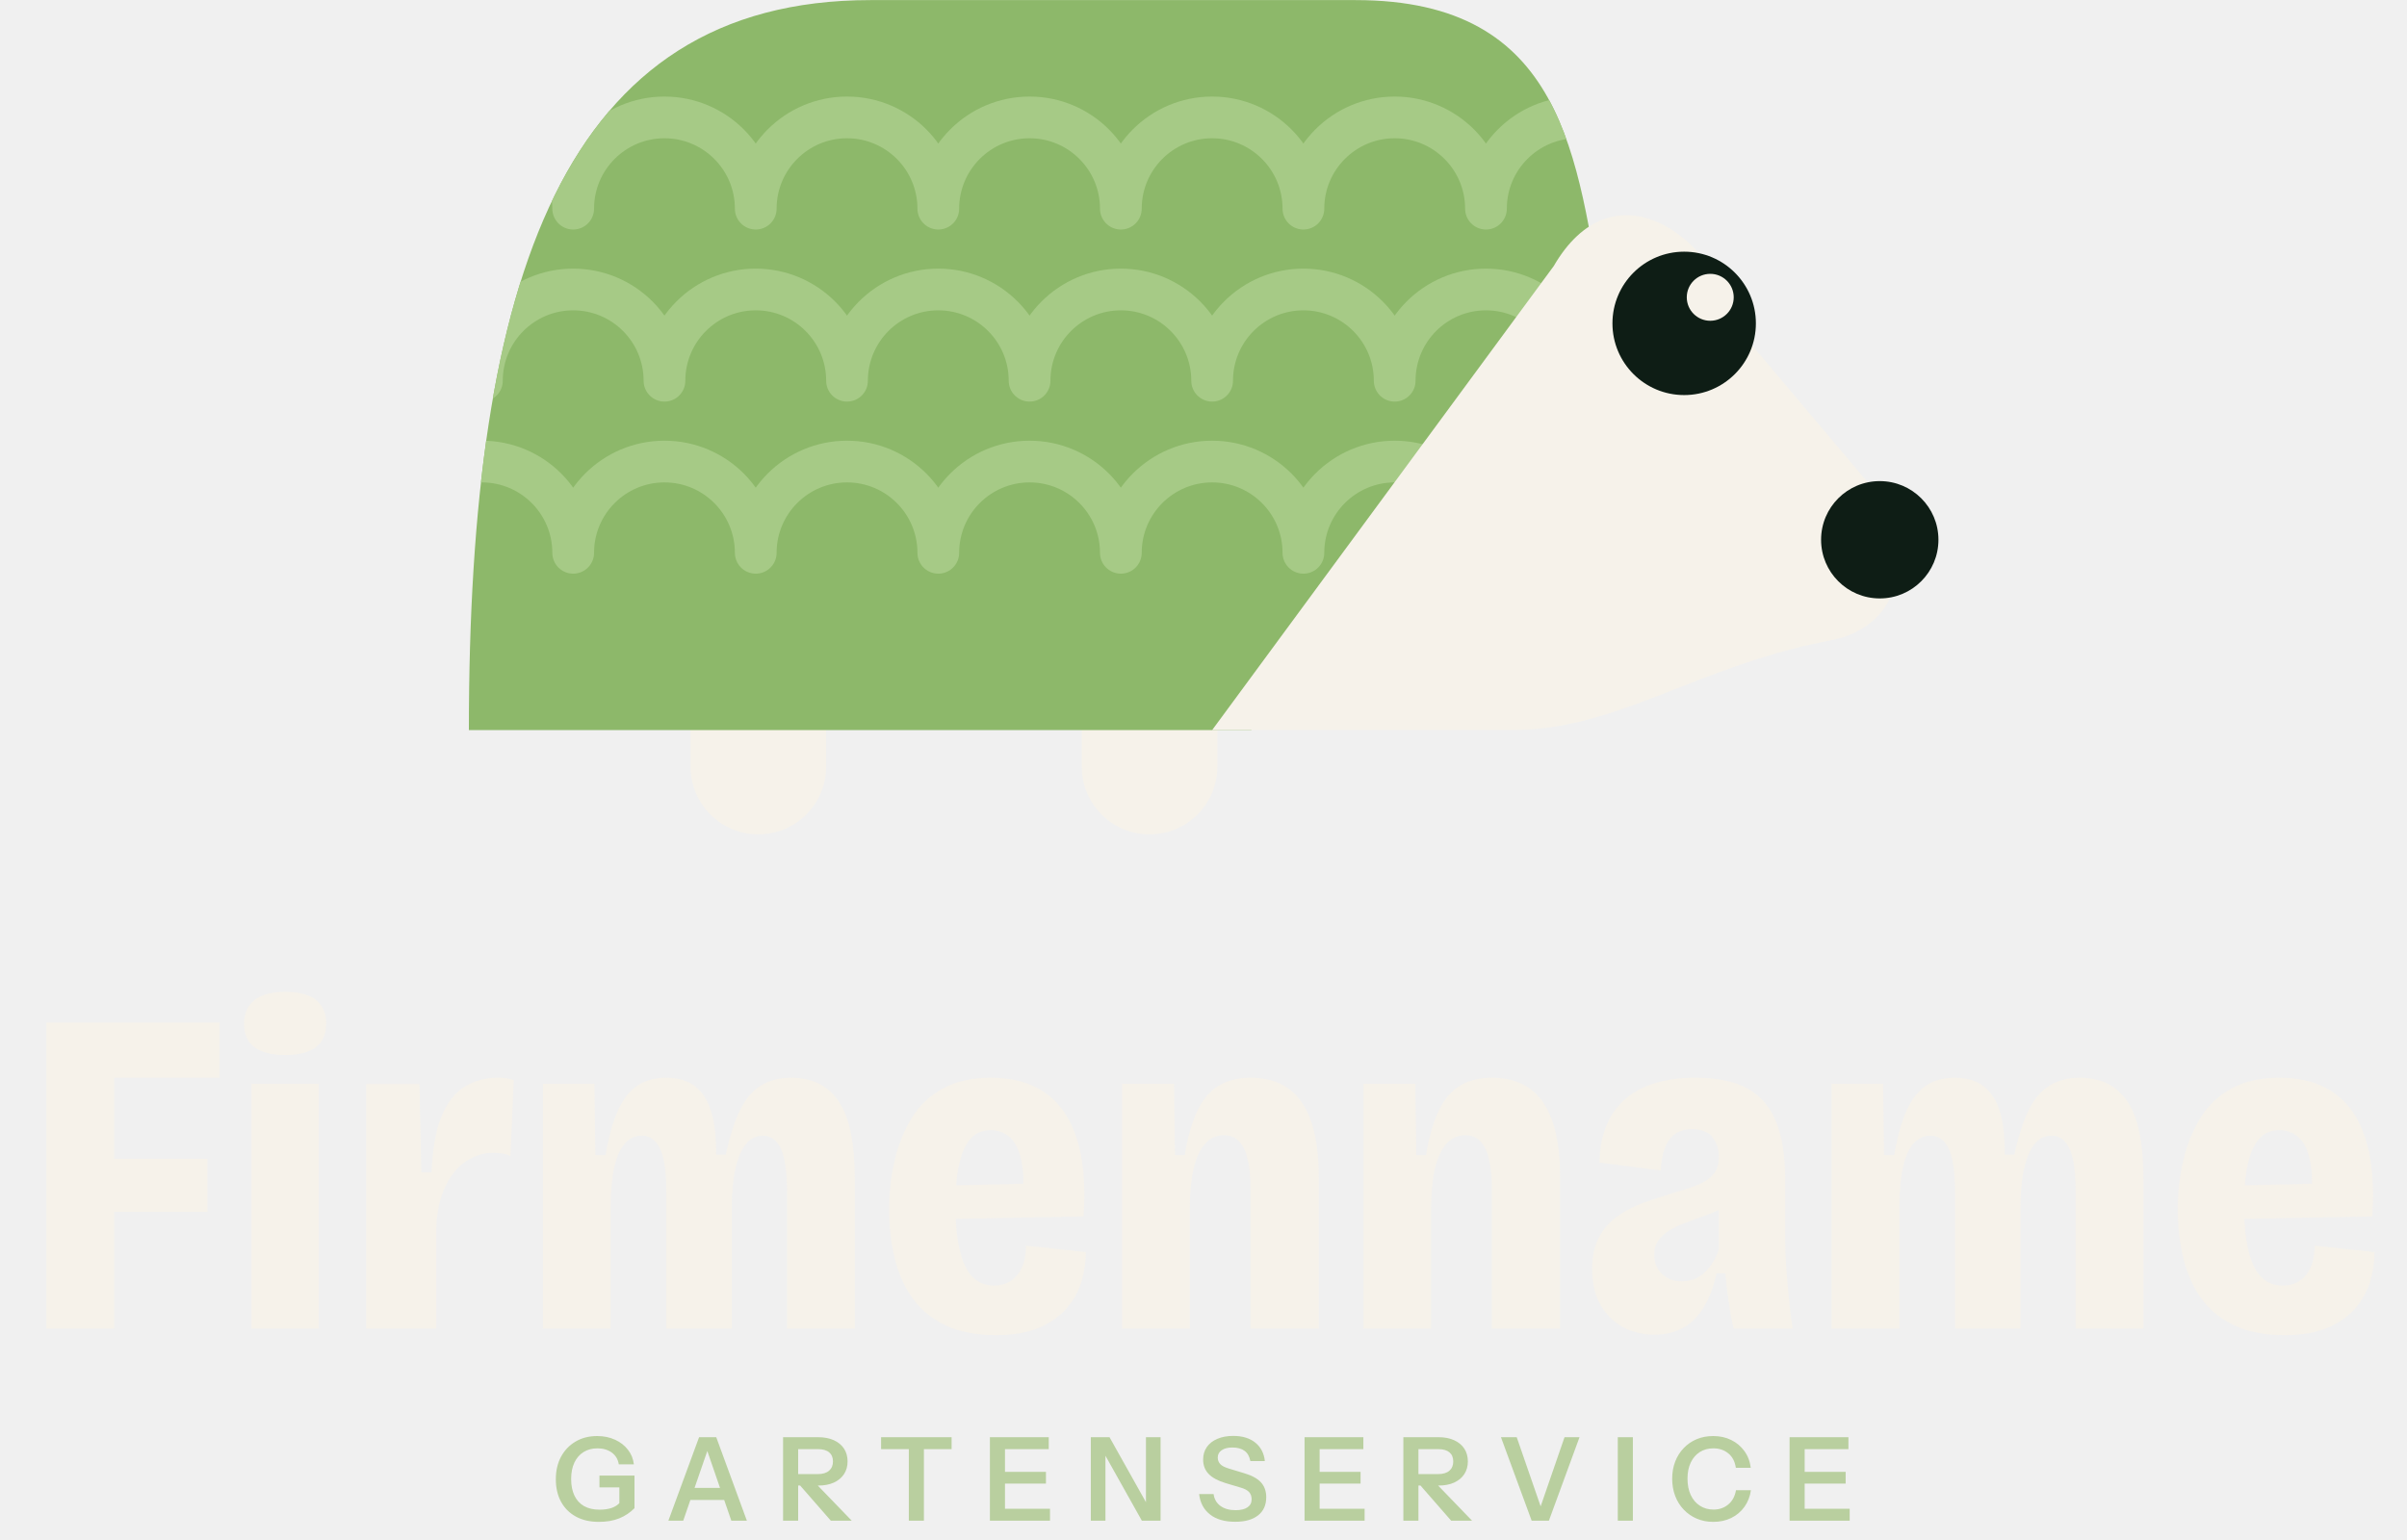
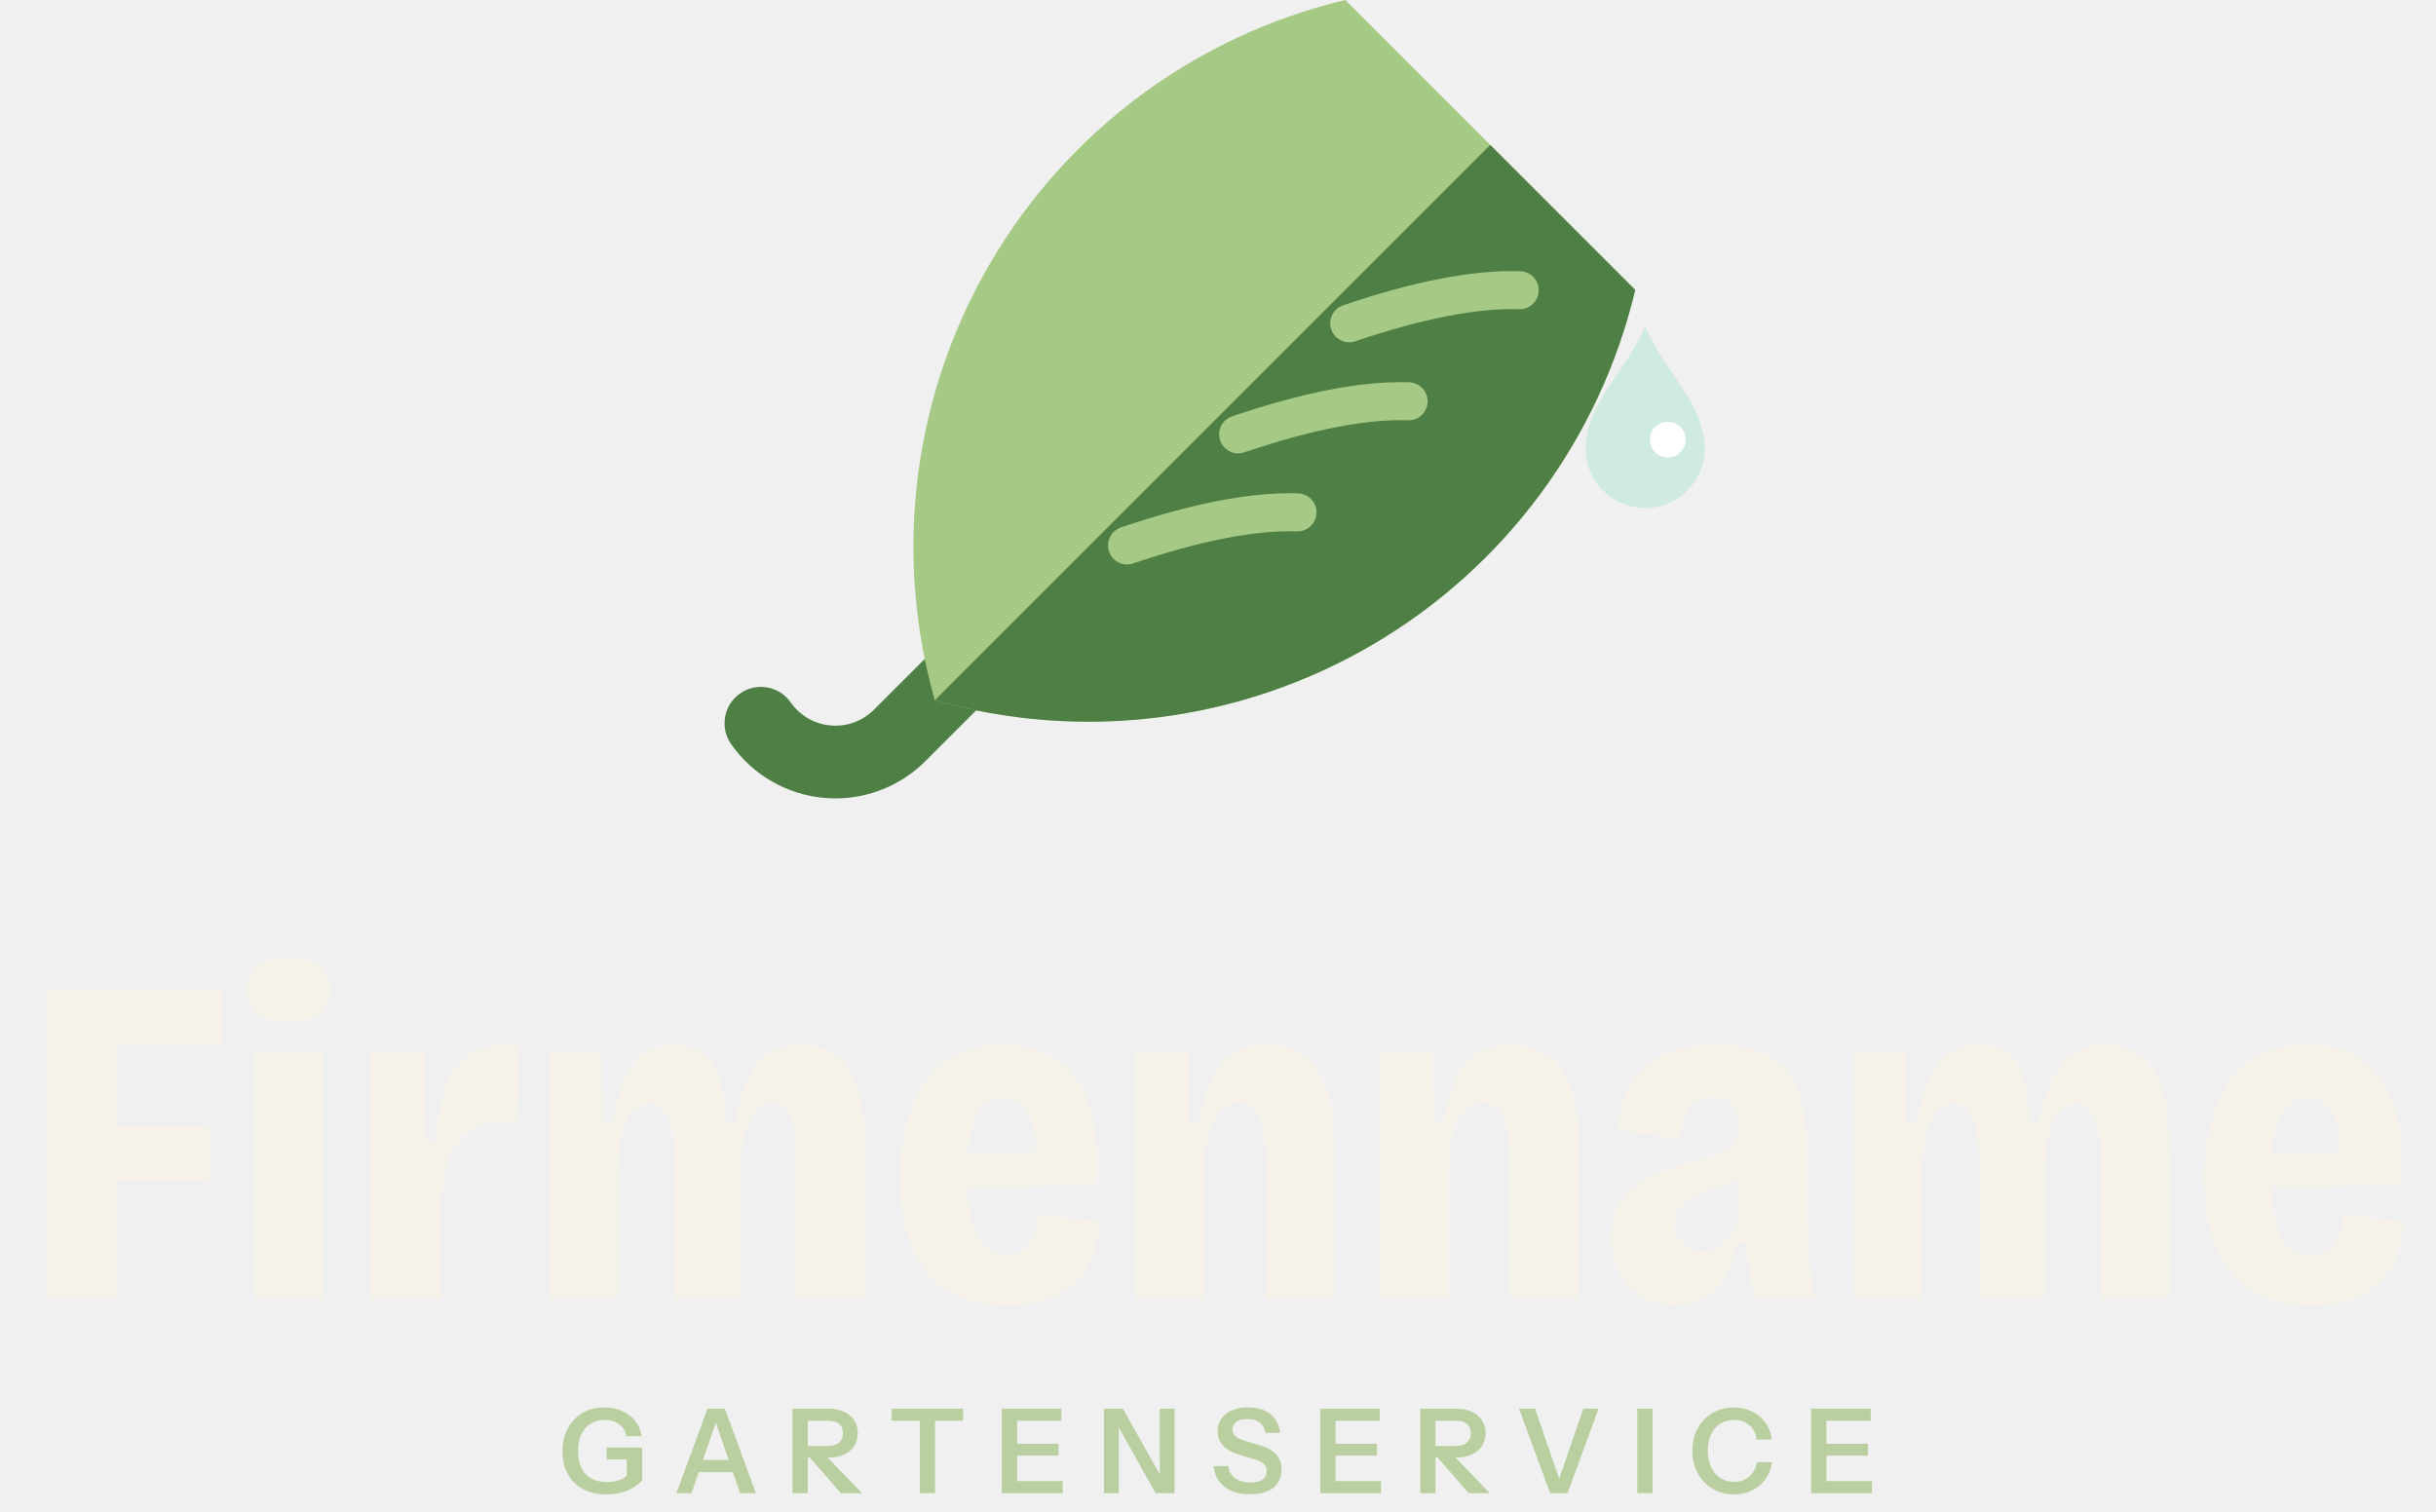
- <svg xmlns="http://www.w3.org/2000/svg" viewBox="0 0 518.7 331.81" width="518.7" height="331.81" role="img" aria-label="Firmenname Gartenservice">
-   <g transform="translate(72.94 -95.52) scale(5.62)">
+ <svg xmlns="http://www.w3.org/2000/svg" viewBox="0 0 518.7 322" width="518.7" height="322" role="img" aria-label="Firmenname Gartenservice">
+   <g transform="translate(146.25 -23.34) scale(3.52)">
    <defs>
-       <clipPath id="ik-c">
-         <path d="M5 45C5 27.64 8.64 17 20.4 17L39 17C47 17 47.5 23 48.5 29L35 45Z" />
+       <clipPath id="bk-c">
+         <path d="M15 49L48.6 15.4L57.37 24.17A34 34 0 0 1 15 49Z" />
      </clipPath>
    </defs>
-     <path fill="#F6F2EA" d="M13.5 44h5.2v2.4a2.6 2.6 0 0 1-5.2 0ZM28.5 44h5.2v2.4a2.6 2.6 0 0 1-5.2 0Z" />
-     <path fill="#8DB86A" d="M5 45C5 27.64 8.64 17 20.4 17L39 17C47 17 47.5 23 48.5 29L35 45Z" />
-     <path d="M2 25a3.5 3.5 0 0 1 7 0M9 25a3.5 3.5 0 0 1 7 0M16 25a3.5 3.5 0 0 1 7 0M23 25a3.5 3.5 0 0 1 7 0M30 25a3.5 3.5 0 0 1 7 0M37 25a3.5 3.5 0 0 1 7 0M44 25a3.5 3.5 0 0 1 7 0M-1.5 31.6a3.5 3.5 0 0 1 7 0M5.5 31.6a3.5 3.5 0 0 1 7 0M12.5 31.6a3.5 3.5 0 0 1 7 0M19.5 31.6a3.5 3.5 0 0 1 7 0M26.5 31.6a3.5 3.5 0 0 1 7 0M33.5 31.6a3.5 3.5 0 0 1 7 0M40.5 31.6a3.5 3.5 0 0 1 7 0M47.5 31.6a3.5 3.5 0 0 1 7 0M2 38.2a3.5 3.5 0 0 1 7 0M9 38.2a3.5 3.5 0 0 1 7 0M16 38.2a3.5 3.5 0 0 1 7 0M23 38.2a3.5 3.5 0 0 1 7 0M30 38.2a3.5 3.5 0 0 1 7 0M37 38.2a3.5 3.5 0 0 1 7 0M44 38.2a3.5 3.5 0 0 1 7 0" clip-path="url(#ik-c)" fill="none" stroke="#A6CA86" stroke-width="1.6" stroke-linecap="round" />
-     <path fill="#F6F2EA" d="M33.5 45L46.6 27.2C48.8 23.4 52.6 25.6 54 30L59.4 36.4C60.4 39 59.6 41.2 57 41.6C52 42.6 49 45 45 45Z" />
-     <circle cx="51.6" cy="29.4" r="2.75" fill="#0E1D15" />
-     <circle cx="52.6" cy="28.4" r=".9" fill="#F6F2EA" />
-     <circle cx="59.1" cy="37.7" r="2.25" fill="#0E1D15" />
+     <path d="M17.1 46.9L12.88 51.12A5.5 5.5 0 0 1 4.48 50.39" fill="none" stroke="#4E7F45" stroke-width="4.4" stroke-linecap="round" />
+     <path fill="#A6CA86" d="M15 49A34 34 0 0 0 57.37 24.17L39.83 6.63A34 34 0 0 0 15 49Z" />
+     <path fill="#4E7F45" d="M15 49L48.6 15.4L57.37 24.17A34 34 0 0 1 15 49Z" />
+     <path d="M26.63 39.63Q32.92 37.5 36.94 37.63M33.35 32.91Q39.64 30.78 43.66 30.91M40.07 26.19Q46.36 24.06 50.38 24.19" clip-path="url(#bk-c)" fill="none" stroke="#A6CA86" stroke-width="2.3" stroke-linecap="round" />
+     <path fill="#CFEADF" d="M57.97 26.39C59.23 29.27 61.57 31.07 61.57 33.77A3.6 3.6 0 0 1 54.37 33.77C54.37 31.07 56.71 29.27 57.97 26.39Z" />
+     <circle cx="59.34" cy="33.23" r="1.08" fill="#fff" />
  </g>
-   <path fill="#F6F2EA" transform="translate(4 286.41)" d="M6 0V-66H20.6V0ZM12.6 -25.2V-36.6H40.7V-25.2ZM12.6 -54.1V-66H43.3V-54.1ZM50.2 0V-52.8H64.7V0ZM57.5 -59Q53 -59 50.8 -60.7Q48.6 -62.4 48.6 -65.7Q48.6 -69 50.8 -70.8Q53 -72.6 57.5 -72.6Q62 -72.6 64.15 -70.8Q66.3 -69 66.3 -65.8Q66.3 -62.4 64.1 -60.7Q61.9 -59 57.5 -59ZM74.9 0V-28.2V-52.7H86.4L86.8 -33.7H89Q89.3 -41.2 91.1 -45.65Q92.9 -50.1 96.05 -52.1Q99.2 -54.1 103.3 -54.1Q104.1 -54.1 104.95 -54Q105.8 -53.9 106.7 -53.6L106 -37.2Q105.3 -37.6 104.15 -37.75Q103 -37.9 102.2 -37.9Q99.2 -37.9 96.45 -36.1Q93.7 -34.3 91.95 -30.6Q90.2 -26.9 90 -21.5V0ZM113 0V-34V-52.8H124.1L124.3 -37.4H126.5Q127.5 -43.4 129.2 -47.1Q130.9 -50.8 133.45 -52.45Q136 -54.1 139.5 -54.1Q143.5 -54.1 145.9 -52.15Q148.3 -50.2 149.35 -46.5Q150.4 -42.8 150.3 -37.5H152.4Q153.7 -43.5 155.5 -47.15Q157.3 -50.8 160.05 -52.45Q162.8 -54.1 166.4 -54.1Q169.9 -54.1 172.5 -52.8Q175.1 -51.5 176.85 -48.8Q178.6 -46.1 179.4 -42Q180.2 -37.9 180.2 -32.3V0H165.6V-29.6Q165.6 -33.7 165.05 -36.3Q164.5 -38.9 163.35 -40.25Q162.2 -41.6 160.4 -41.6Q158.2 -41.6 156.75 -39.8Q155.3 -38 154.5 -34.55Q153.7 -31.1 153.7 -26.2V0H139.6V-29.3Q139.6 -33.6 139.05 -36.25Q138.5 -38.9 137.3 -40.25Q136.1 -41.6 134.3 -41.6Q132.1 -41.6 130.6 -39.85Q129.1 -38.1 128.35 -34.65Q127.6 -31.2 127.6 -26.2V0ZM210.6 1.4Q204.3 1.4 199.9 -0.65Q195.5 -2.7 192.8 -6.35Q190.1 -10 188.85 -15Q187.6 -20 187.6 -25.7Q187.6 -31.2 188.8 -36.3Q190 -41.4 192.5 -45.45Q195 -49.5 199.25 -51.8Q203.5 -54.1 209.5 -54.1Q215.4 -54.1 219.5 -51.9Q223.6 -49.7 225.95 -45.7Q228.3 -41.7 229.15 -36.2Q230 -30.7 229.5 -24.2L198.5 -23.6V-30.8L219.1 -31.3L216.4 -28.2Q216.8 -33.7 215.95 -36.9Q215.1 -40.1 213.4 -41.45Q211.7 -42.8 209.5 -42.8Q206.9 -42.8 205.25 -41.05Q203.6 -39.3 202.75 -35.7Q201.9 -32.1 201.9 -26.5Q201.9 -18 203.9 -13.65Q205.9 -9.3 210.2 -9.3Q211.9 -9.3 213.15 -9.9Q214.4 -10.5 215.3 -11.65Q216.2 -12.8 216.65 -14.4Q217.1 -16 217.1 -17.9L230 -16.5Q230 -13.4 229.1 -10.3Q228.2 -7.2 226 -4.55Q223.8 -1.9 220.05 -0.25Q216.3 1.4 210.6 1.4ZM237.8 0V-33V-52.8H249L249.2 -37.4H251.3Q252.3 -43.4 254.1 -47.1Q255.9 -50.8 258.75 -52.45Q261.6 -54.1 265.5 -54.1Q272.9 -54.1 276.55 -48.75Q280.2 -43.4 280.2 -32.6V0H265.5V-29.7Q265.5 -35.9 264.1 -38.8Q262.7 -41.7 259.8 -41.7Q257.3 -41.7 255.65 -39.8Q254 -37.9 253.2 -34.4Q252.4 -30.9 252.4 -25.9V0ZM289.8 0V-33V-52.8H301L301.2 -37.4H303.3Q304.3 -43.4 306.1 -47.1Q307.9 -50.8 310.75 -52.45Q313.6 -54.1 317.5 -54.1Q324.9 -54.1 328.55 -48.75Q332.2 -43.4 332.2 -32.6V0H317.5V-29.7Q317.5 -35.9 316.1 -38.8Q314.7 -41.7 311.8 -41.7Q309.3 -41.7 307.65 -39.8Q306 -37.9 305.2 -34.4Q304.4 -30.9 304.4 -25.9V0ZM352.5 1.3Q348.8 1.3 345.8 -0.3Q342.8 -1.9 340.95 -5.05Q339.1 -8.2 339.1 -12.9Q339.1 -16.8 340.5 -19.55Q341.9 -22.3 344.45 -24.15Q347 -26 350.35 -27.2Q353.7 -28.4 357.4 -29.5Q360.2 -30.3 362.2 -31.15Q364.2 -32 365.3 -33.35Q366.4 -34.7 366.4 -37.1Q366.4 -39.5 365.05 -41.25Q363.7 -43 360.6 -43Q358.4 -43 356.95 -41.95Q355.5 -40.9 354.75 -38.9Q354 -36.9 353.9 -34.1L340.7 -35.8Q340.7 -39.8 341.95 -43.2Q343.2 -46.6 345.75 -49.05Q348.3 -51.5 352.25 -52.8Q356.2 -54.1 361.3 -54.1Q368.5 -54.1 372.7 -51.7Q376.9 -49.3 378.8 -44.45Q380.7 -39.6 380.7 -32.4V-19.2Q380.7 -16.3 380.95 -12.85Q381.2 -9.4 381.55 -6.05Q381.9 -2.7 382.3 0H369.6Q368.9 -3 368.5 -5.9Q368.1 -8.8 367.8 -11.9H365.9Q365 -7.7 363.2 -4.7Q361.4 -1.7 358.75 -0.2Q356.1 1.3 352.5 1.3ZM358.4 -10.2Q359.9 -10.2 361.15 -10.7Q362.4 -11.2 363.4 -12.15Q364.4 -13.1 365.2 -14.45Q366 -15.8 366.4 -17.1V-28.3L369.5 -27.6Q368.1 -26.4 366.3 -25.55Q364.5 -24.7 362.6 -24.05Q360.7 -23.4 358.9 -22.7Q357.1 -22 355.7 -21.15Q354.3 -20.3 353.4 -19.05Q352.5 -17.8 352.5 -15.9Q352.5 -13.3 354.2 -11.75Q355.9 -10.2 358.4 -10.2ZM390.7 0V-34V-52.8H401.8L402 -37.4H404.2Q405.2 -43.4 406.9 -47.1Q408.6 -50.8 411.15 -52.45Q413.7 -54.1 417.2 -54.1Q421.2 -54.1 423.6 -52.15Q426 -50.2 427.05 -46.5Q428.1 -42.8 428 -37.5H430.1Q431.4 -43.5 433.2 -47.15Q435 -50.8 437.75 -52.45Q440.5 -54.1 444.1 -54.1Q447.6 -54.1 450.2 -52.8Q452.8 -51.5 454.55 -48.8Q456.3 -46.1 457.1 -42Q457.9 -37.9 457.9 -32.3V0H443.3V-29.6Q443.3 -33.7 442.75 -36.3Q442.2 -38.9 441.05 -40.25Q439.9 -41.6 438.1 -41.6Q435.9 -41.6 434.45 -39.8Q433 -38 432.2 -34.55Q431.4 -31.1 431.4 -26.2V0H417.3V-29.3Q417.3 -33.6 416.75 -36.25Q416.2 -38.9 415 -40.25Q413.8 -41.6 412 -41.6Q409.8 -41.6 408.3 -39.85Q406.8 -38.1 406.05 -34.65Q405.3 -31.2 405.3 -26.2V0ZM488.3 1.4Q482 1.4 477.6 -0.65Q473.2 -2.7 470.5 -6.35Q467.8 -10 466.55 -15Q465.3 -20 465.3 -25.7Q465.3 -31.2 466.5 -36.3Q467.7 -41.4 470.2 -45.45Q472.7 -49.5 476.95 -51.8Q481.2 -54.1 487.2 -54.1Q493.1 -54.1 497.2 -51.9Q501.3 -49.7 503.65 -45.7Q506 -41.7 506.85 -36.2Q507.7 -30.7 507.2 -24.2L476.2 -23.6V-30.8L496.8 -31.3L494.1 -28.2Q494.5 -33.7 493.65 -36.9Q492.8 -40.1 491.1 -41.45Q489.4 -42.8 487.2 -42.8Q484.6 -42.8 482.95 -41.05Q481.3 -39.3 480.45 -35.7Q479.6 -32.1 479.6 -26.5Q479.6 -18 481.6 -13.65Q483.6 -9.3 487.9 -9.3Q489.6 -9.3 490.85 -9.9Q492.1 -10.5 493 -11.65Q493.9 -12.8 494.35 -14.4Q494.8 -16 494.8 -17.9L507.7 -16.5Q507.7 -13.4 506.8 -10.3Q505.9 -7.2 503.7 -4.55Q501.5 -1.9 497.75 -0.25Q494 1.4 488.3 1.4Z" />
-   <path fill="#B9CF9F" transform="translate(118.85 327.81)" d="M10.18 0.25Q7.33 0.25 5.25 -0.89Q3.18 -2.02 2.05 -4.09Q0.93 -6.15 0.93 -8.93Q0.93 -11.7 2.05 -13.79Q3.18 -15.88 5.18 -17.06Q7.18 -18.25 9.83 -18.25Q11.98 -18.25 13.69 -17.46Q15.4 -16.68 16.46 -15.31Q17.53 -13.95 17.75 -12.15H14.5Q14.25 -13.75 13 -14.68Q11.75 -15.6 9.88 -15.6Q8.18 -15.6 6.9 -14.8Q5.62 -14 4.93 -12.53Q4.23 -11.05 4.23 -9Q4.23 -6.9 4.94 -5.41Q5.65 -3.93 7.01 -3.15Q8.38 -2.38 10.35 -2.38Q11.88 -2.38 12.98 -2.76Q14.08 -3.15 14.75 -3.93L17.88 -2.7Q16.45 -1.25 14.57 -0.5Q12.7 0.25 10.18 0.25ZM14.62 -2.7V-7.95L15.4 -7.18H10.33V-9.73H17.88V-2.7ZM25.18 0 31.8 -18H34.6L28.38 0ZM38.75 0 32.55 -18H35.5L42.1 0ZM28.6 -7.08H38.45V-4.48H28.6ZM49.9 0V-18H57.5Q59.42 -18 60.85 -17.35Q62.27 -16.7 63.04 -15.53Q63.8 -14.35 63.8 -12.78Q63.8 -11.23 63.04 -10.05Q62.27 -8.88 60.85 -8.22Q59.42 -7.58 57.5 -7.58H52.45V-10.05H57.4Q58.97 -10.05 59.81 -10.78Q60.65 -11.5 60.65 -12.78Q60.65 -14.05 59.83 -14.74Q59 -15.43 57.4 -15.43H53.15V0ZM60.2 0 52.17 -9.2H55.82L64.7 0ZM77 0V-15.43H71.02V-18H86.22V-15.43H80.25V0ZM94.47 0V-18H97.72V0ZM96.02 0V-2.58H107.42V0ZM96.02 -8V-10.53H106.55V-8ZM96.02 -15.43V-18H107.15V-15.43ZM116.22 0V-18H120.25L129.02 -2.35L128.1 -2.12V-18H131.25V0H127.22L118.45 -15.65L119.37 -15.88V0ZM147.32 0.23Q143.92 0.23 141.91 -1.34Q139.9 -2.9 139.55 -5.75H142.67Q142.9 -4.1 144.15 -3.19Q145.4 -2.27 147.42 -2.27Q149.1 -2.27 149.99 -2.89Q150.87 -3.5 150.87 -4.6Q150.87 -5.58 150.32 -6.18Q149.77 -6.78 148.47 -7.15L145.22 -8.12Q142.75 -8.88 141.59 -10.1Q140.42 -11.33 140.42 -13.18Q140.42 -14.73 141.22 -15.88Q142.02 -17.03 143.49 -17.65Q144.95 -18.28 146.9 -18.28Q149.9 -18.28 151.69 -16.81Q153.47 -15.35 153.72 -12.85H150.6Q150.32 -14.35 149.35 -15.06Q148.37 -15.78 146.72 -15.78Q145.27 -15.78 144.42 -15.2Q143.57 -14.62 143.57 -13.62Q143.57 -12.8 144.09 -12.23Q144.6 -11.65 146 -11.23L149.3 -10.23Q151.77 -9.5 152.9 -8.25Q154.02 -7 154.02 -5.08Q154.02 -2.53 152.26 -1.15Q150.5 0.23 147.32 0.23ZM162.28 0V-18H165.53V0ZM163.82 0V-2.58H175.22V0ZM163.82 -8V-10.53H174.35V-8ZM163.82 -15.43V-18H174.95V-15.43ZM183.57 0V-18H191.17Q193.1 -18 194.52 -17.35Q195.95 -16.7 196.71 -15.53Q197.47 -14.35 197.47 -12.78Q197.47 -11.23 196.71 -10.05Q195.95 -8.88 194.52 -8.22Q193.1 -7.58 191.17 -7.58H186.12V-10.05H191.07Q192.65 -10.05 193.49 -10.78Q194.32 -11.5 194.32 -12.78Q194.32 -14.05 193.5 -14.74Q192.67 -15.43 191.07 -15.43H186.82V0ZM193.88 0 185.85 -9.2H189.5L198.38 0ZM211.22 0 204.6 -18H208L213.43 -2.3H212.88L218.3 -18H221.53L214.93 0ZM229.78 0V-18H233.03V0ZM250.35 0.25Q248.42 0.25 246.81 -0.44Q245.2 -1.12 244 -2.38Q242.8 -3.62 242.15 -5.33Q241.5 -7.03 241.5 -9.05Q241.5 -11.08 242.15 -12.75Q242.8 -14.43 243.99 -15.66Q245.17 -16.9 246.79 -17.58Q248.4 -18.25 250.35 -18.25Q252.5 -18.25 254.22 -17.4Q255.95 -16.55 257.06 -15.01Q258.18 -13.48 258.43 -11.4H255.22Q254.92 -13.43 253.6 -14.51Q252.27 -15.6 250.38 -15.6Q248.7 -15.6 247.45 -14.8Q246.2 -14 245.5 -12.54Q244.8 -11.08 244.8 -9.08Q244.8 -7.03 245.5 -5.54Q246.2 -4.05 247.47 -3.23Q248.75 -2.4 250.4 -2.4Q252.25 -2.4 253.57 -3.49Q254.9 -4.58 255.25 -6.58H258.47Q258.18 -4.53 257.06 -2.98Q255.95 -1.43 254.22 -0.59Q252.5 0.25 250.35 0.25ZM266.8 0V-18H270.05V0ZM268.35 0V-2.58H279.75V0ZM268.35 -8V-10.53H278.88V-8ZM268.35 -15.43V-18H279.48V-15.43Z" />
+   <path fill="#F6F2EA" transform="translate(4 276.6)" d="M6 0V-66H20.6V0ZM12.6 -25.2V-36.6H40.7V-25.2ZM12.6 -54.1V-66H43.3V-54.1ZM50.2 0V-52.8H64.7V0ZM57.5 -59Q53 -59 50.8 -60.7Q48.6 -62.4 48.6 -65.7Q48.6 -69 50.8 -70.8Q53 -72.6 57.5 -72.6Q62 -72.6 64.15 -70.8Q66.3 -69 66.3 -65.8Q66.3 -62.4 64.1 -60.7Q61.9 -59 57.5 -59ZM74.9 0V-28.2V-52.7H86.4L86.8 -33.7H89Q89.3 -41.2 91.1 -45.65Q92.9 -50.1 96.05 -52.1Q99.2 -54.1 103.3 -54.1Q104.1 -54.1 104.95 -54Q105.8 -53.9 106.7 -53.6L106 -37.2Q105.3 -37.6 104.15 -37.75Q103 -37.9 102.2 -37.9Q99.2 -37.9 96.45 -36.1Q93.7 -34.3 91.95 -30.6Q90.2 -26.9 90 -21.5V0ZM113 0V-34V-52.8H124.1L124.3 -37.4H126.5Q127.5 -43.4 129.2 -47.1Q130.9 -50.8 133.45 -52.45Q136 -54.1 139.5 -54.1Q143.5 -54.1 145.9 -52.15Q148.3 -50.2 149.35 -46.5Q150.4 -42.8 150.3 -37.5H152.4Q153.7 -43.5 155.5 -47.15Q157.3 -50.8 160.05 -52.45Q162.8 -54.1 166.4 -54.1Q169.9 -54.1 172.5 -52.8Q175.1 -51.5 176.85 -48.8Q178.6 -46.1 179.4 -42Q180.2 -37.9 180.2 -32.3V0H165.6V-29.6Q165.6 -33.7 165.05 -36.3Q164.5 -38.9 163.35 -40.25Q162.2 -41.6 160.4 -41.6Q158.2 -41.6 156.75 -39.8Q155.3 -38 154.5 -34.55Q153.7 -31.1 153.7 -26.2V0H139.6V-29.3Q139.6 -33.6 139.05 -36.25Q138.5 -38.9 137.3 -40.25Q136.1 -41.6 134.3 -41.6Q132.1 -41.6 130.6 -39.85Q129.1 -38.1 128.35 -34.65Q127.6 -31.2 127.6 -26.2V0ZM210.6 1.4Q204.3 1.4 199.9 -0.65Q195.5 -2.7 192.8 -6.35Q190.1 -10 188.85 -15Q187.6 -20 187.6 -25.7Q187.6 -31.2 188.8 -36.3Q190 -41.4 192.5 -45.45Q195 -49.5 199.25 -51.8Q203.5 -54.1 209.5 -54.1Q215.4 -54.1 219.5 -51.9Q223.6 -49.7 225.95 -45.7Q228.3 -41.7 229.15 -36.2Q230 -30.7 229.5 -24.2L198.5 -23.6V-30.8L219.1 -31.3L216.4 -28.2Q216.8 -33.7 215.95 -36.9Q215.1 -40.1 213.4 -41.45Q211.7 -42.8 209.5 -42.8Q206.9 -42.8 205.25 -41.05Q203.6 -39.3 202.75 -35.7Q201.9 -32.1 201.9 -26.5Q201.9 -18 203.9 -13.65Q205.9 -9.3 210.2 -9.3Q211.9 -9.3 213.15 -9.9Q214.4 -10.5 215.3 -11.65Q216.2 -12.8 216.65 -14.4Q217.1 -16 217.1 -17.9L230 -16.5Q230 -13.4 229.1 -10.3Q228.2 -7.2 226 -4.55Q223.8 -1.9 220.05 -0.25Q216.3 1.4 210.6 1.4ZM237.8 0V-33V-52.8H249L249.2 -37.4H251.3Q252.3 -43.4 254.1 -47.1Q255.9 -50.8 258.75 -52.45Q261.6 -54.1 265.5 -54.1Q272.9 -54.1 276.55 -48.75Q280.2 -43.4 280.2 -32.6V0H265.5V-29.7Q265.5 -35.9 264.1 -38.8Q262.7 -41.7 259.8 -41.7Q257.3 -41.7 255.65 -39.8Q254 -37.9 253.2 -34.4Q252.4 -30.9 252.4 -25.9V0ZM289.8 0V-33V-52.8H301L301.2 -37.4H303.3Q304.3 -43.4 306.1 -47.1Q307.9 -50.8 310.75 -52.45Q313.6 -54.1 317.5 -54.1Q324.9 -54.1 328.55 -48.75Q332.2 -43.4 332.2 -32.6V0H317.5V-29.7Q317.5 -35.9 316.1 -38.8Q314.7 -41.7 311.8 -41.7Q309.3 -41.7 307.65 -39.8Q306 -37.9 305.2 -34.4Q304.4 -30.9 304.4 -25.9V0ZM352.5 1.3Q348.8 1.3 345.8 -0.3Q342.8 -1.9 340.95 -5.05Q339.1 -8.2 339.1 -12.9Q339.1 -16.8 340.5 -19.55Q341.9 -22.3 344.45 -24.15Q347 -26 350.35 -27.2Q353.7 -28.4 357.4 -29.5Q360.2 -30.3 362.2 -31.15Q364.2 -32 365.3 -33.35Q366.4 -34.7 366.4 -37.1Q366.4 -39.5 365.05 -41.25Q363.7 -43 360.6 -43Q358.4 -43 356.95 -41.95Q355.5 -40.9 354.75 -38.9Q354 -36.9 353.9 -34.1L340.7 -35.8Q340.7 -39.8 341.95 -43.2Q343.2 -46.6 345.75 -49.05Q348.3 -51.5 352.25 -52.8Q356.2 -54.1 361.3 -54.1Q368.5 -54.1 372.7 -51.7Q376.9 -49.3 378.8 -44.45Q380.7 -39.6 380.7 -32.4V-19.2Q380.7 -16.3 380.95 -12.85Q381.2 -9.4 381.55 -6.05Q381.9 -2.7 382.3 0H369.6Q368.9 -3 368.5 -5.9Q368.1 -8.8 367.8 -11.9H365.9Q365 -7.7 363.2 -4.7Q361.4 -1.7 358.75 -0.2Q356.1 1.3 352.5 1.3ZM358.4 -10.2Q359.9 -10.2 361.15 -10.7Q362.4 -11.2 363.4 -12.15Q364.4 -13.1 365.2 -14.45Q366 -15.8 366.4 -17.1V-28.3L369.5 -27.6Q368.1 -26.4 366.3 -25.55Q364.5 -24.7 362.6 -24.05Q360.7 -23.4 358.9 -22.7Q357.1 -22 355.7 -21.15Q354.3 -20.3 353.4 -19.05Q352.5 -17.8 352.5 -15.9Q352.5 -13.3 354.2 -11.75Q355.9 -10.2 358.4 -10.2ZM390.7 0V-34V-52.8H401.8L402 -37.4H404.2Q405.2 -43.4 406.9 -47.1Q408.6 -50.8 411.15 -52.45Q413.7 -54.1 417.2 -54.1Q421.2 -54.1 423.6 -52.15Q426 -50.2 427.05 -46.5Q428.1 -42.8 428 -37.5H430.1Q431.4 -43.5 433.2 -47.15Q435 -50.8 437.75 -52.45Q440.5 -54.1 444.1 -54.1Q447.6 -54.1 450.2 -52.8Q452.8 -51.5 454.55 -48.8Q456.3 -46.1 457.1 -42Q457.9 -37.9 457.9 -32.3V0H443.3V-29.6Q443.3 -33.7 442.75 -36.3Q442.2 -38.9 441.05 -40.25Q439.9 -41.6 438.1 -41.6Q435.9 -41.6 434.45 -39.8Q433 -38 432.2 -34.55Q431.4 -31.1 431.4 -26.2V0H417.3V-29.3Q417.3 -33.6 416.75 -36.25Q416.2 -38.9 415 -40.25Q413.8 -41.6 412 -41.6Q409.8 -41.6 408.3 -39.85Q406.8 -38.1 406.05 -34.65Q405.3 -31.2 405.3 -26.2V0ZM488.3 1.4Q482 1.4 477.6 -0.65Q473.2 -2.7 470.5 -6.35Q467.8 -10 466.55 -15Q465.3 -20 465.3 -25.7Q465.3 -31.2 466.5 -36.3Q467.7 -41.4 470.2 -45.45Q472.7 -49.5 476.95 -51.8Q481.2 -54.1 487.2 -54.1Q493.1 -54.1 497.2 -51.9Q501.3 -49.7 503.65 -45.7Q506 -41.7 506.85 -36.2Q507.7 -30.7 507.2 -24.2L476.2 -23.6V-30.8L496.8 -31.3L494.1 -28.2Q494.5 -33.7 493.65 -36.9Q492.8 -40.1 491.1 -41.45Q489.4 -42.8 487.2 -42.8Q484.6 -42.8 482.95 -41.05Q481.3 -39.3 480.45 -35.7Q479.6 -32.1 479.6 -26.5Q479.6 -18 481.6 -13.65Q483.6 -9.3 487.9 -9.3Q489.6 -9.3 490.85 -9.9Q492.1 -10.5 493 -11.65Q493.9 -12.8 494.35 -14.4Q494.8 -16 494.8 -17.9L507.7 -16.5Q507.7 -13.4 506.8 -10.3Q505.9 -7.2 503.7 -4.55Q501.5 -1.9 497.75 -0.25Q494 1.4 488.3 1.4Z" />
+   <path fill="#B9CF9F" transform="translate(118.85 318)" d="M10.18 0.25Q7.33 0.25 5.25 -0.89Q3.18 -2.02 2.05 -4.09Q0.93 -6.15 0.93 -8.93Q0.93 -11.7 2.05 -13.79Q3.18 -15.88 5.18 -17.06Q7.18 -18.25 9.83 -18.25Q11.98 -18.25 13.69 -17.46Q15.4 -16.68 16.46 -15.31Q17.53 -13.95 17.75 -12.15H14.5Q14.25 -13.75 13 -14.68Q11.75 -15.6 9.88 -15.6Q8.18 -15.6 6.9 -14.8Q5.62 -14 4.93 -12.53Q4.23 -11.05 4.23 -9Q4.23 -6.9 4.94 -5.41Q5.65 -3.93 7.01 -3.15Q8.38 -2.38 10.35 -2.38Q11.88 -2.38 12.98 -2.76Q14.08 -3.15 14.75 -3.93L17.88 -2.7Q16.45 -1.25 14.57 -0.5Q12.7 0.25 10.18 0.25ZM14.62 -2.7V-7.95L15.4 -7.18H10.33V-9.73H17.88V-2.7ZM25.18 0 31.8 -18H34.6L28.38 0ZM38.75 0 32.55 -18H35.5L42.1 0ZM28.6 -7.08H38.45V-4.48H28.6ZM49.9 0V-18H57.5Q59.42 -18 60.85 -17.35Q62.27 -16.7 63.04 -15.53Q63.8 -14.35 63.8 -12.78Q63.8 -11.23 63.04 -10.05Q62.27 -8.88 60.85 -8.22Q59.42 -7.58 57.5 -7.58H52.45V-10.05H57.4Q58.97 -10.05 59.81 -10.78Q60.65 -11.5 60.65 -12.78Q60.65 -14.05 59.83 -14.74Q59 -15.43 57.4 -15.43H53.15V0ZM60.2 0 52.17 -9.2H55.82L64.7 0ZM77 0V-15.43H71.02V-18H86.22V-15.43H80.25V0ZM94.47 0V-18H97.72V0ZM96.02 0V-2.58H107.42V0ZM96.02 -8V-10.53H106.55V-8ZM96.02 -15.43V-18H107.15V-15.43ZM116.22 0V-18H120.25L129.02 -2.35L128.1 -2.12V-18H131.25V0H127.22L118.45 -15.65L119.37 -15.88V0ZM147.32 0.23Q143.92 0.23 141.91 -1.34Q139.9 -2.9 139.55 -5.75H142.67Q142.9 -4.1 144.15 -3.19Q145.4 -2.27 147.42 -2.27Q149.1 -2.27 149.99 -2.89Q150.87 -3.5 150.87 -4.6Q150.87 -5.58 150.32 -6.18Q149.77 -6.78 148.47 -7.15L145.22 -8.12Q142.75 -8.88 141.59 -10.1Q140.42 -11.33 140.42 -13.18Q140.42 -14.73 141.22 -15.88Q142.02 -17.03 143.49 -17.65Q144.95 -18.28 146.9 -18.28Q149.9 -18.28 151.69 -16.81Q153.47 -15.35 153.72 -12.85H150.6Q150.32 -14.35 149.35 -15.06Q148.37 -15.78 146.72 -15.78Q145.27 -15.78 144.42 -15.2Q143.57 -14.62 143.57 -13.62Q143.57 -12.8 144.09 -12.23Q144.6 -11.65 146 -11.23L149.3 -10.23Q151.77 -9.5 152.9 -8.25Q154.02 -7 154.02 -5.08Q154.02 -2.53 152.26 -1.15Q150.5 0.23 147.32 0.23ZM162.28 0V-18H165.53V0ZM163.82 0V-2.58H175.22V0ZM163.82 -8V-10.53H174.35V-8ZM163.82 -15.43V-18H174.95V-15.43ZM183.57 0V-18H191.17Q193.1 -18 194.52 -17.35Q195.95 -16.7 196.71 -15.53Q197.47 -14.35 197.47 -12.78Q197.47 -11.23 196.71 -10.05Q195.95 -8.88 194.52 -8.22Q193.1 -7.58 191.17 -7.58H186.12V-10.05H191.07Q192.65 -10.05 193.49 -10.78Q194.32 -11.5 194.32 -12.78Q194.32 -14.05 193.5 -14.74Q192.67 -15.43 191.07 -15.43H186.82V0ZM193.88 0 185.85 -9.2H189.5L198.38 0ZM211.22 0 204.6 -18H208L213.43 -2.3H212.88L218.3 -18H221.53L214.93 0ZM229.78 0V-18H233.03V0ZM250.35 0.25Q248.42 0.25 246.81 -0.44Q245.2 -1.12 244 -2.38Q242.8 -3.62 242.15 -5.33Q241.5 -7.03 241.5 -9.05Q241.5 -11.08 242.15 -12.75Q242.8 -14.43 243.99 -15.66Q245.17 -16.9 246.79 -17.58Q248.4 -18.25 250.35 -18.25Q252.5 -18.25 254.22 -17.4Q255.95 -16.55 257.06 -15.01Q258.18 -13.48 258.43 -11.4H255.22Q254.92 -13.43 253.6 -14.51Q252.27 -15.6 250.38 -15.6Q248.7 -15.6 247.45 -14.8Q246.2 -14 245.5 -12.54Q244.8 -11.08 244.8 -9.08Q244.8 -7.03 245.5 -5.54Q246.2 -4.05 247.47 -3.23Q248.75 -2.4 250.4 -2.4Q252.25 -2.4 253.57 -3.49Q254.9 -4.58 255.25 -6.58H258.47Q258.18 -4.53 257.06 -2.98Q255.95 -1.43 254.22 -0.59Q252.5 0.25 250.35 0.25ZM266.8 0V-18H270.05V0ZM268.35 0V-2.58H279.75V0ZM268.35 -8V-10.53H278.88V-8ZM268.35 -15.43V-18H279.48V-15.43Z" />
</svg>
